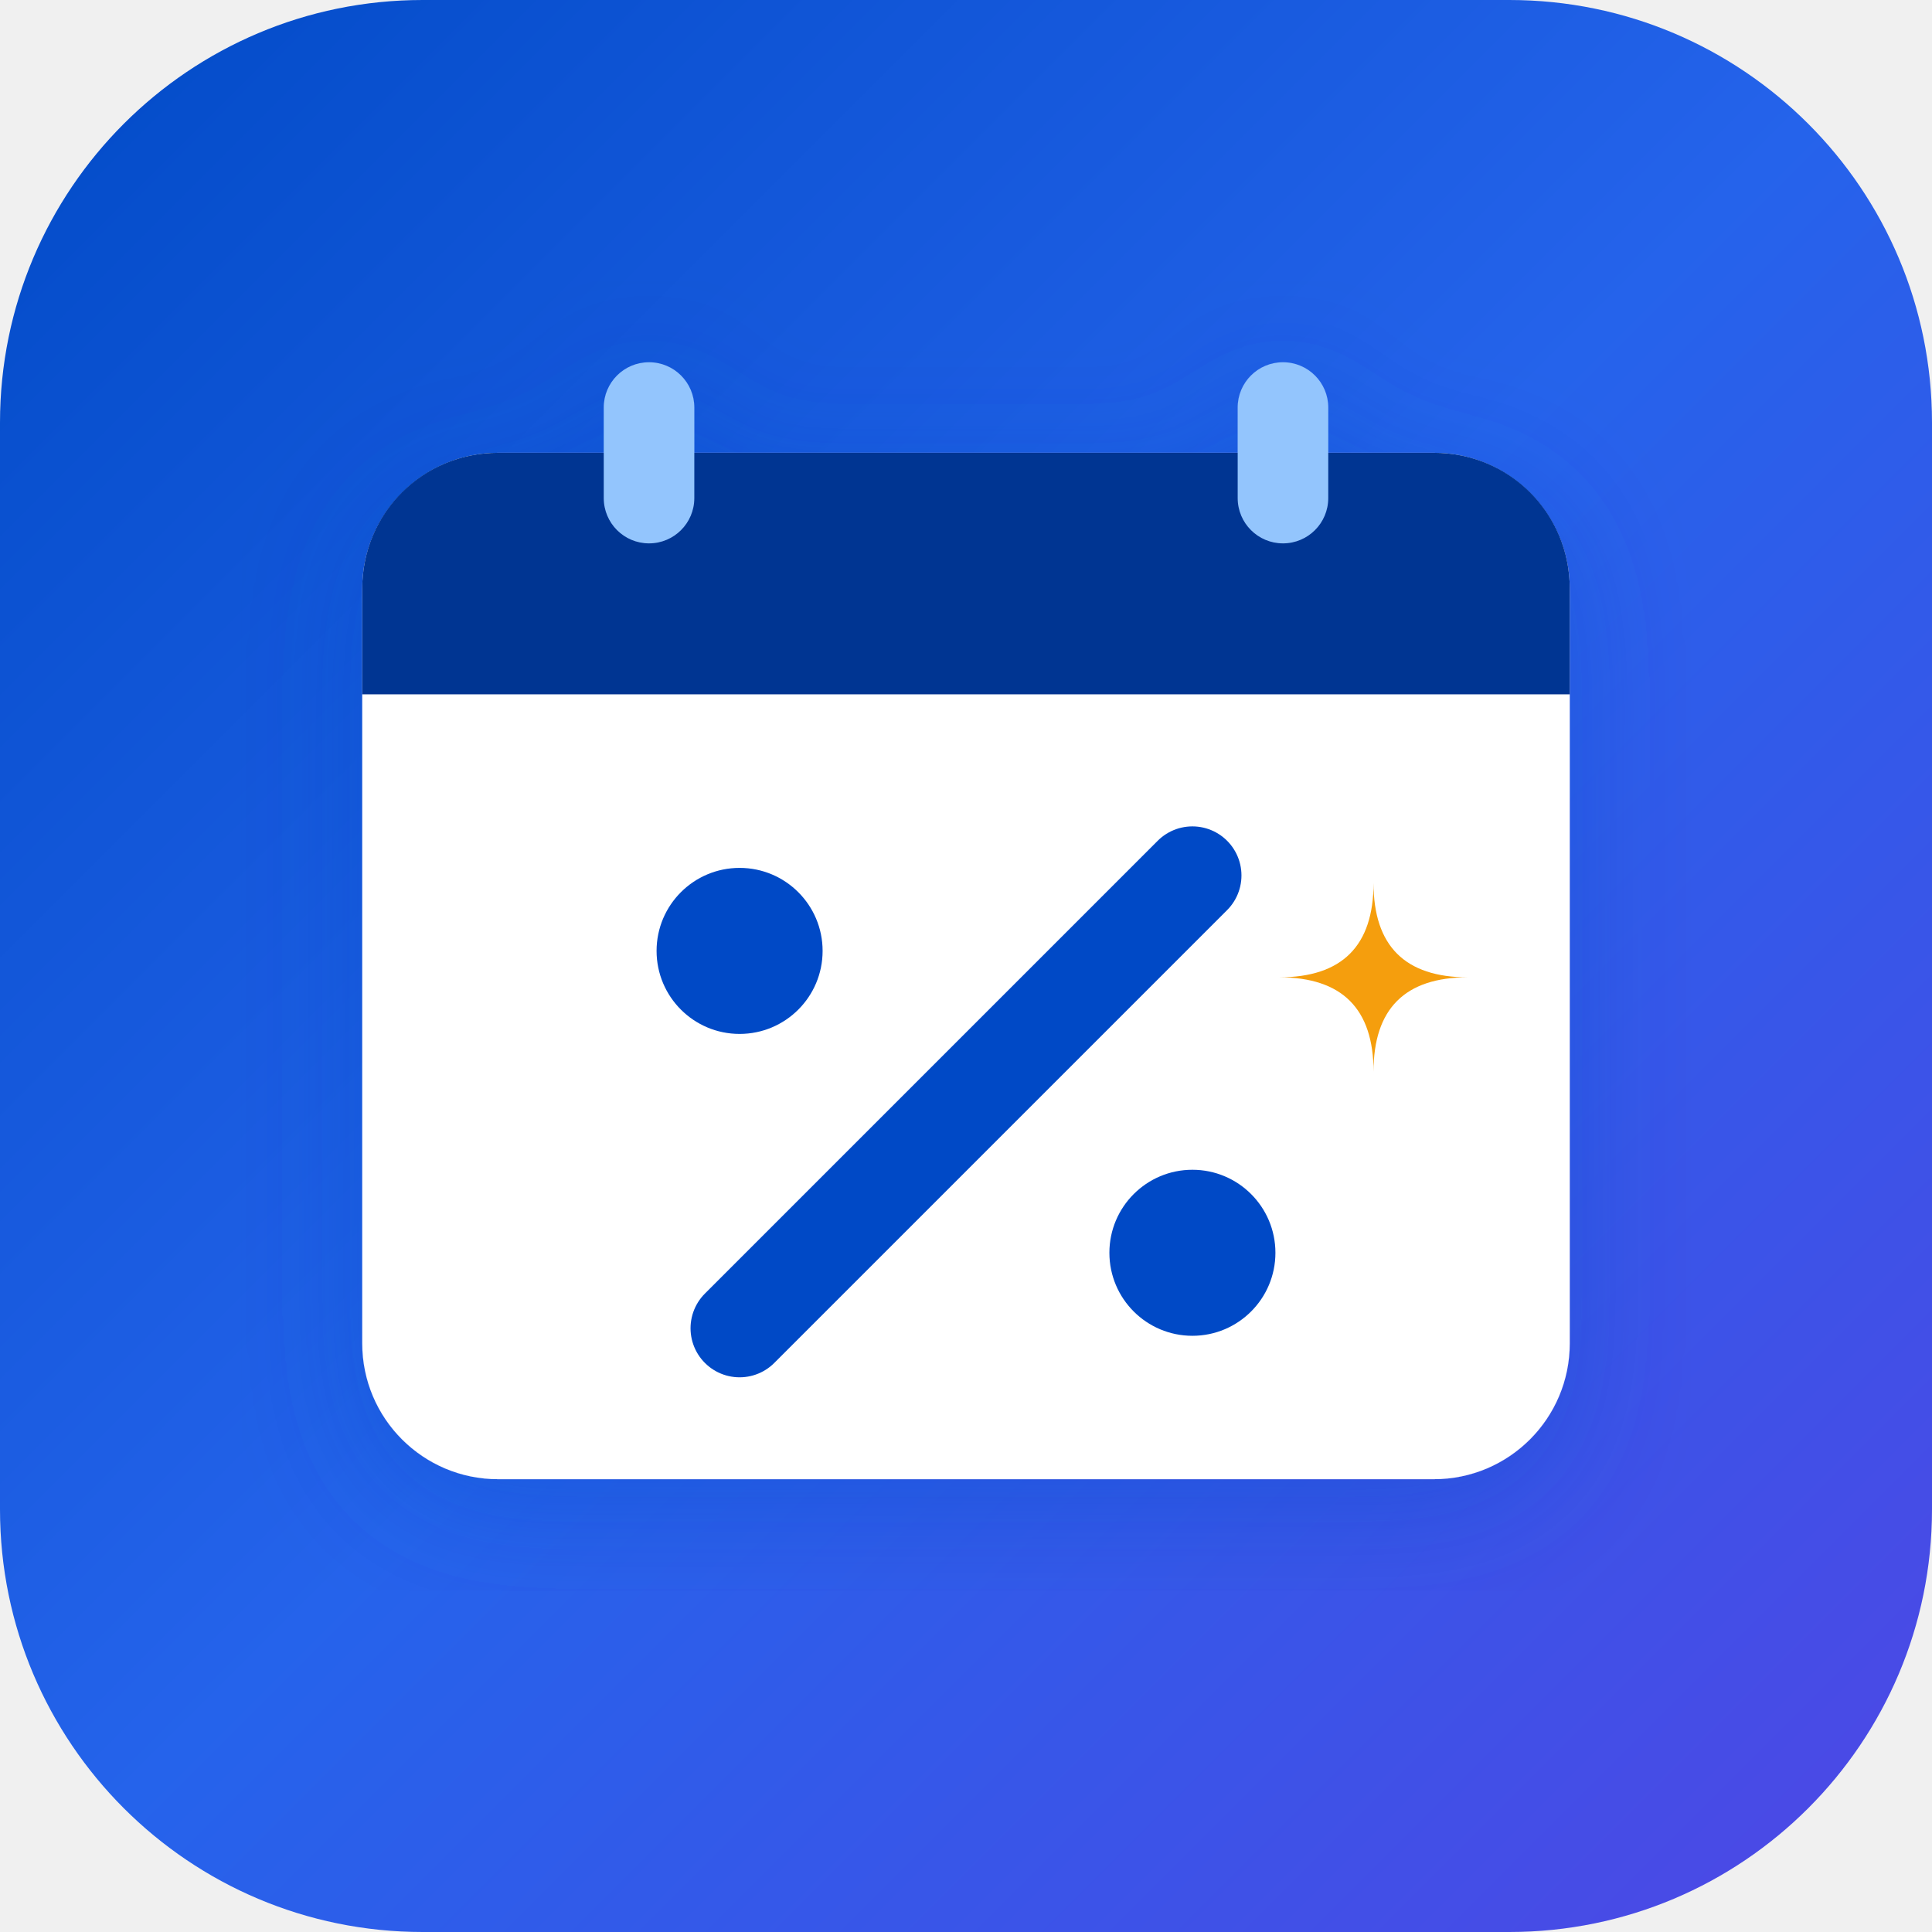
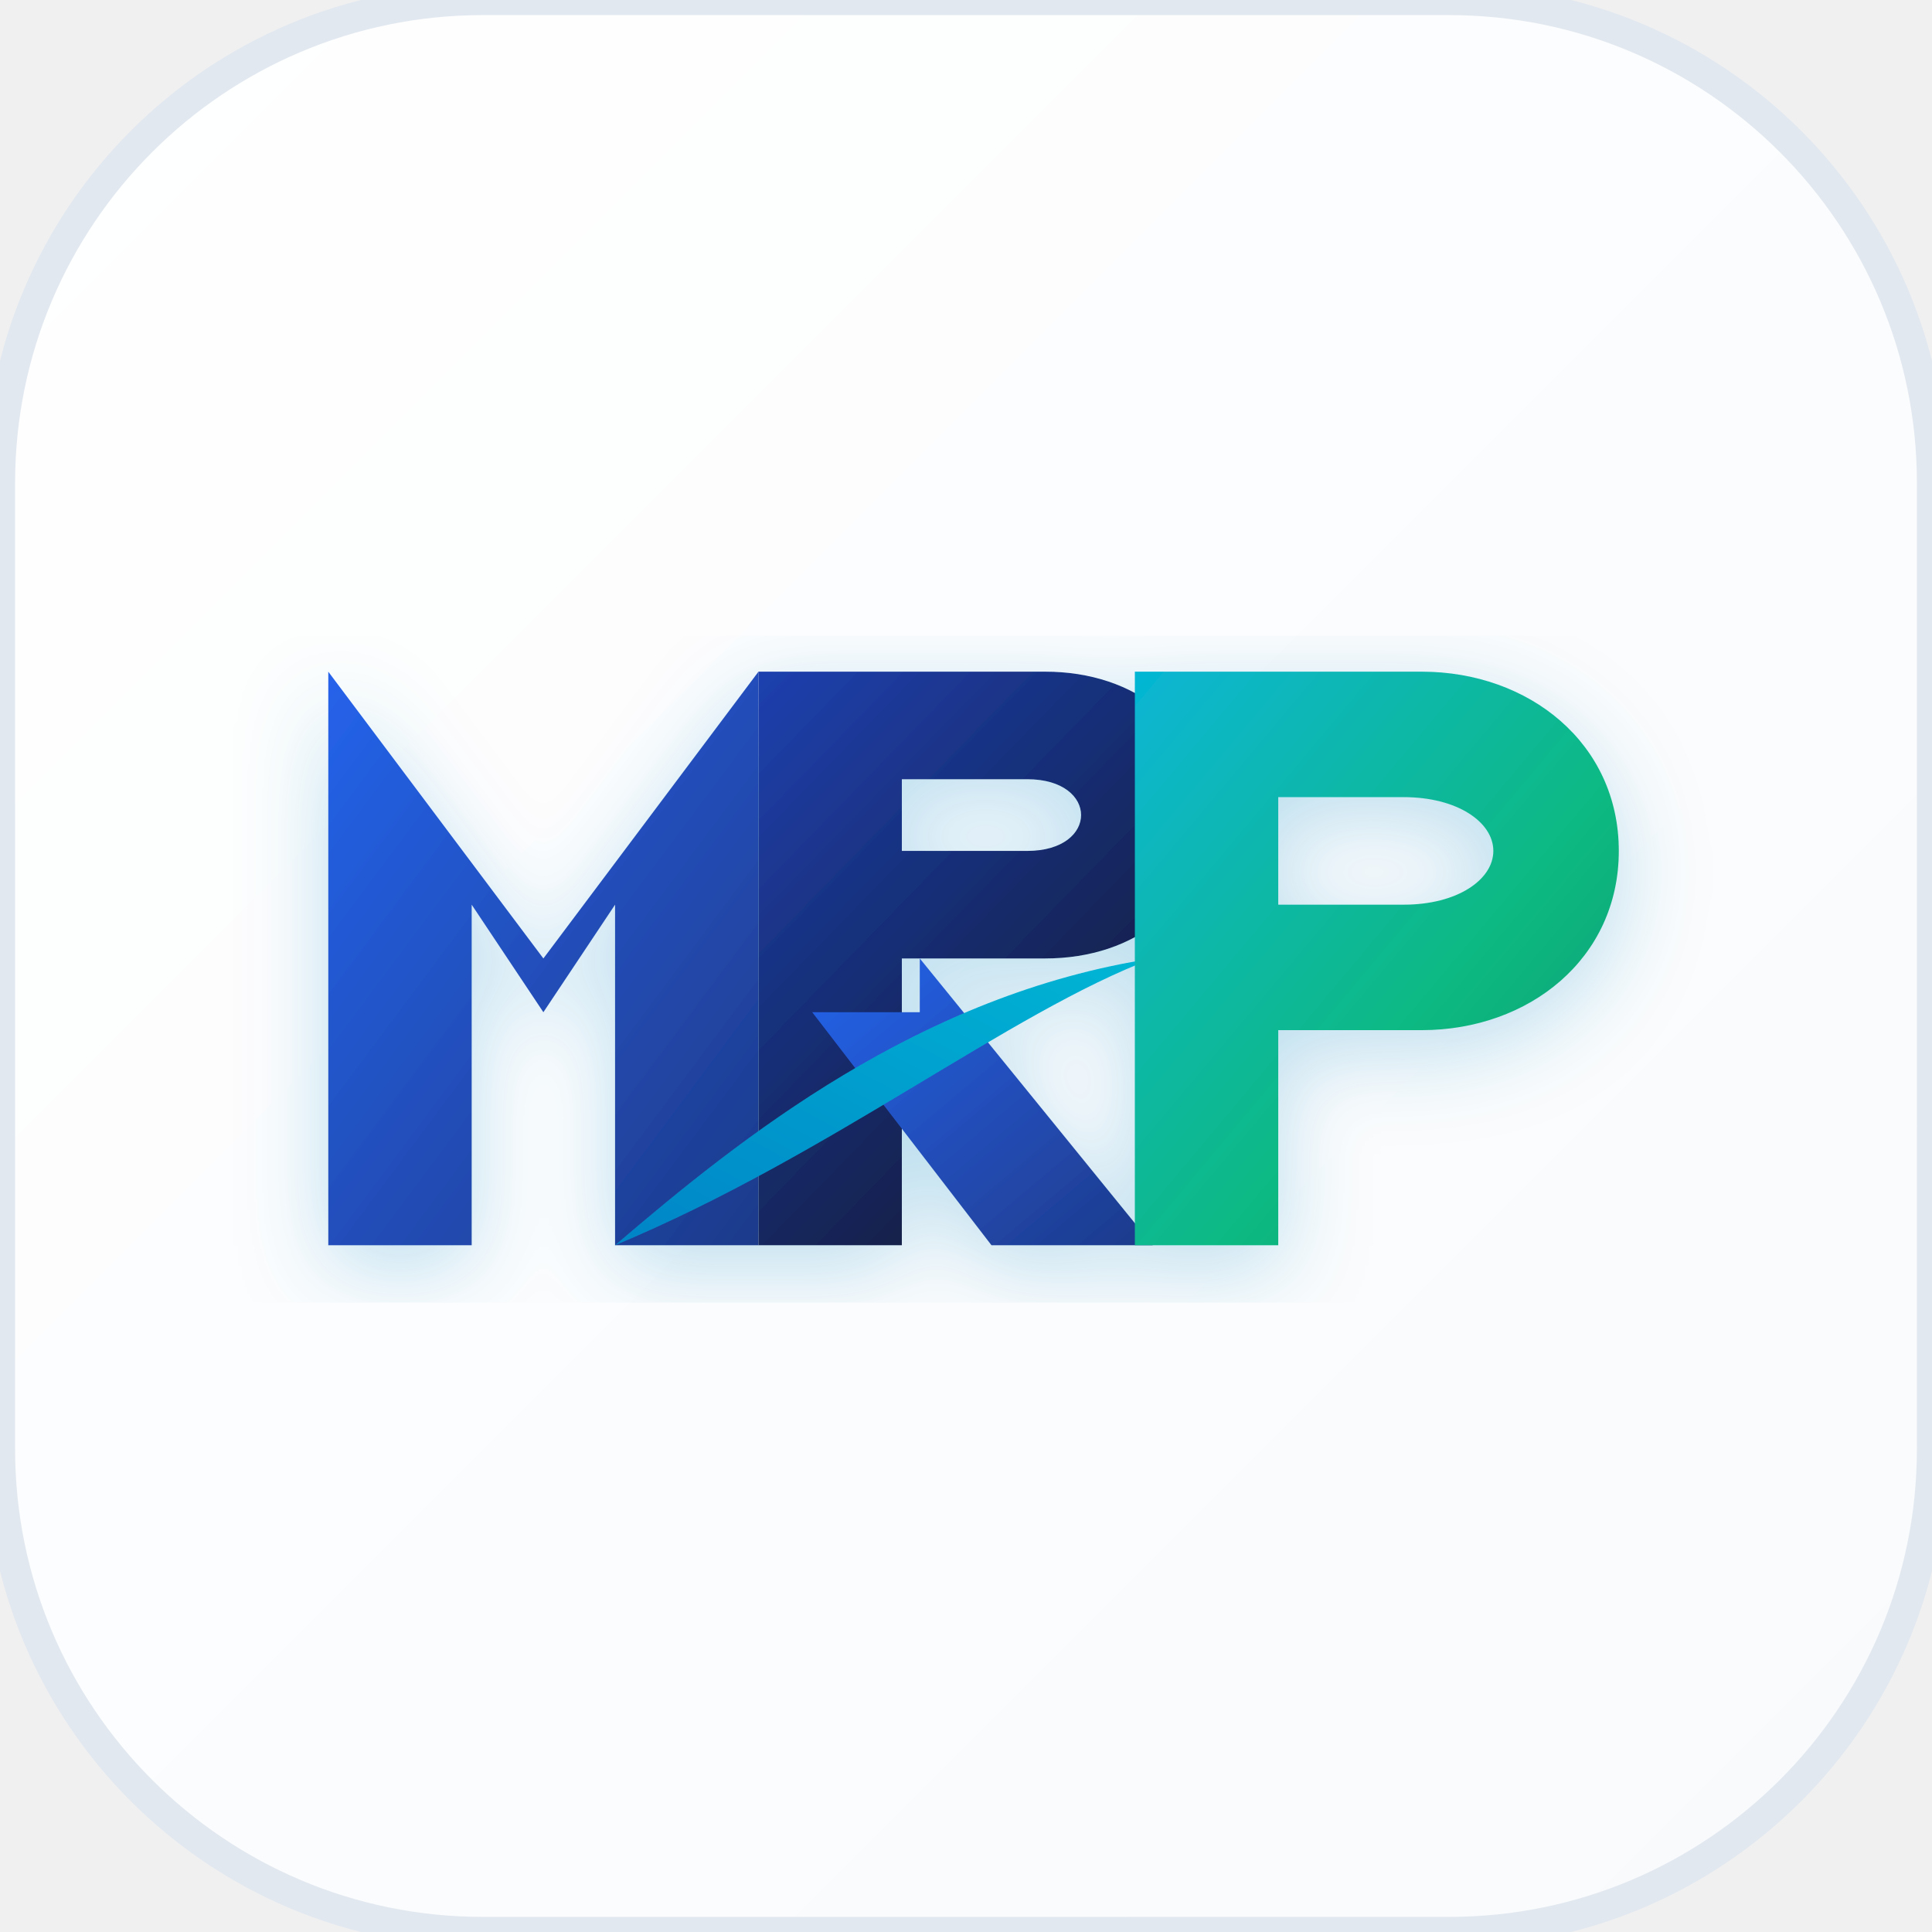
<svg xmlns="http://www.w3.org/2000/svg" viewBox="0 0 512 512" width="512" height="512">
  <defs>
-     <linearGradient id="brandGrad" x1="0%" y1="0%" x2="100%" y2="100%">
-       <stop offset="0%" stop-color="#004ac6" />
-       <stop offset="50%" stop-color="#2563eb" />
-       <stop offset="100%" stop-color="#4f46e5" />
+     <linearGradient id="bgGrad" x1="0%" y1="0%" x2="100%" y2="100%">
+       <stop offset="0%" stop-color="#ffffff" />
+       <stop offset="100%" stop-color="#f8fafc" />
    </linearGradient>
-     <filter id="softGlow" x="-10%" y="-10%" width="120%" height="120%">
-       <feDropShadow dx="0" dy="8" stdDeviation="16" flood-color="#004ac6" flood-opacity="0.35" />
+     <linearGradient id="mrp-blue" x1="0%" y1="0%" x2="100%" y2="100%">
+       <stop offset="0%" stop-color="#2563eb" />
+       <stop offset="100%" stop-color="#1e3a8a" />
+     </linearGradient>
+     <linearGradient id="mrp-navy" x1="0%" y1="0%" x2="80%" y2="100%">
+       <stop offset="0%" stop-color="#1e40af" />
+       <stop offset="100%" stop-color="#0f172a" />
+     </linearGradient>
+     <linearGradient id="mrp-swoosh" x1="0%" y1="100%" x2="100%" y2="0%">
+       <stop offset="0%" stop-color="#0284c7" />
+       <stop offset="100%" stop-color="#06b6d4" />
+     </linearGradient>
+     <linearGradient id="mrp-teal" x1="0%" y1="0%" x2="100%" y2="100%">
+       <stop offset="0%" stop-color="#06b6d4" />
+       <stop offset="60%" stop-color="#10b981" />
+       <stop offset="100%" stop-color="#059669" />
+     </linearGradient>
+     <filter id="mrpShadow" x="-10%" y="-10%" width="120%" height="120%">
+       <feDropShadow dx="0" dy="6" stdDeviation="12" flood-color="#0284c7" flood-opacity="0.25" />
    </filter>
  </defs>
-   <rect width="512" height="512" rx="112" fill="url(#brandGrad)" />
-   <g transform="translate(64, 64)" filter="url(#softGlow)">
-     <rect x="32" y="56" width="320" height="272" rx="36" fill="#ffffff" />
-     <path d="M32 92 C32 72 48 56 68 56 L316 56 C336 56 352 72 352 92 L352 120 L32 120 Z" fill="#003592" />
-     <rect x="96" y="32" width="24" height="48" rx="12" fill="#93c5fd" />
-     <rect x="264" y="32" width="24" height="48" rx="12" fill="#93c5fd" />
-     <circle cx="132" cy="188" r="22" fill="#004ac6" />
-     <line x1="252" y1="168" x2="132" y2="288" stroke="#004ac6" stroke-width="26" stroke-linecap="round" />
-     <circle cx="252" cy="268" r="22" fill="#004ac6" />
-     <path d="M300 170 Q300 195 325 195 Q300 195 300 220 Q300 195 275 195 Q300 195 300 170 Z" fill="#f59e0b" />
+   <rect width="512" height="512" rx="128" fill="url(#bgGrad)" stroke="#e2e8f0" stroke-width="8" />
+   <g transform="translate(68, 140) scale(0.95)" filter="url(#mrpShadow)">
+     <path d="M20 200V40L80 120L140 40V200H100V105L80 135L60 105V200H20Z" fill="url(#mrp-blue)" />
+     <path d="M140 40H220C245 40 265 55 265 80C265 105 245 120 220 120H180V200H140V40ZM180 75V90H215C225 90 230 85 230 80C230 75 225 70 215 70H180V75Z" fill="url(#mrp-navy)" />
+     <path d="M185 120L250 200H205L155 135H185L185 120Z" fill="url(#mrp-blue)" />
+     <path d="M100 200C135 170 185 130 250 120C210 135 160 175 100 200Z" fill="url(#mrp-swoosh)" />
+     <path d="M245 40H325C355 40 380 60 380 90C380 120 355 140 325 140H285V200H245V40ZM285 75V105H320C335 105 345 98 345 90C345 82 335 75 320 75H285Z" fill="url(#mrp-teal)" />
  </g>
</svg>
